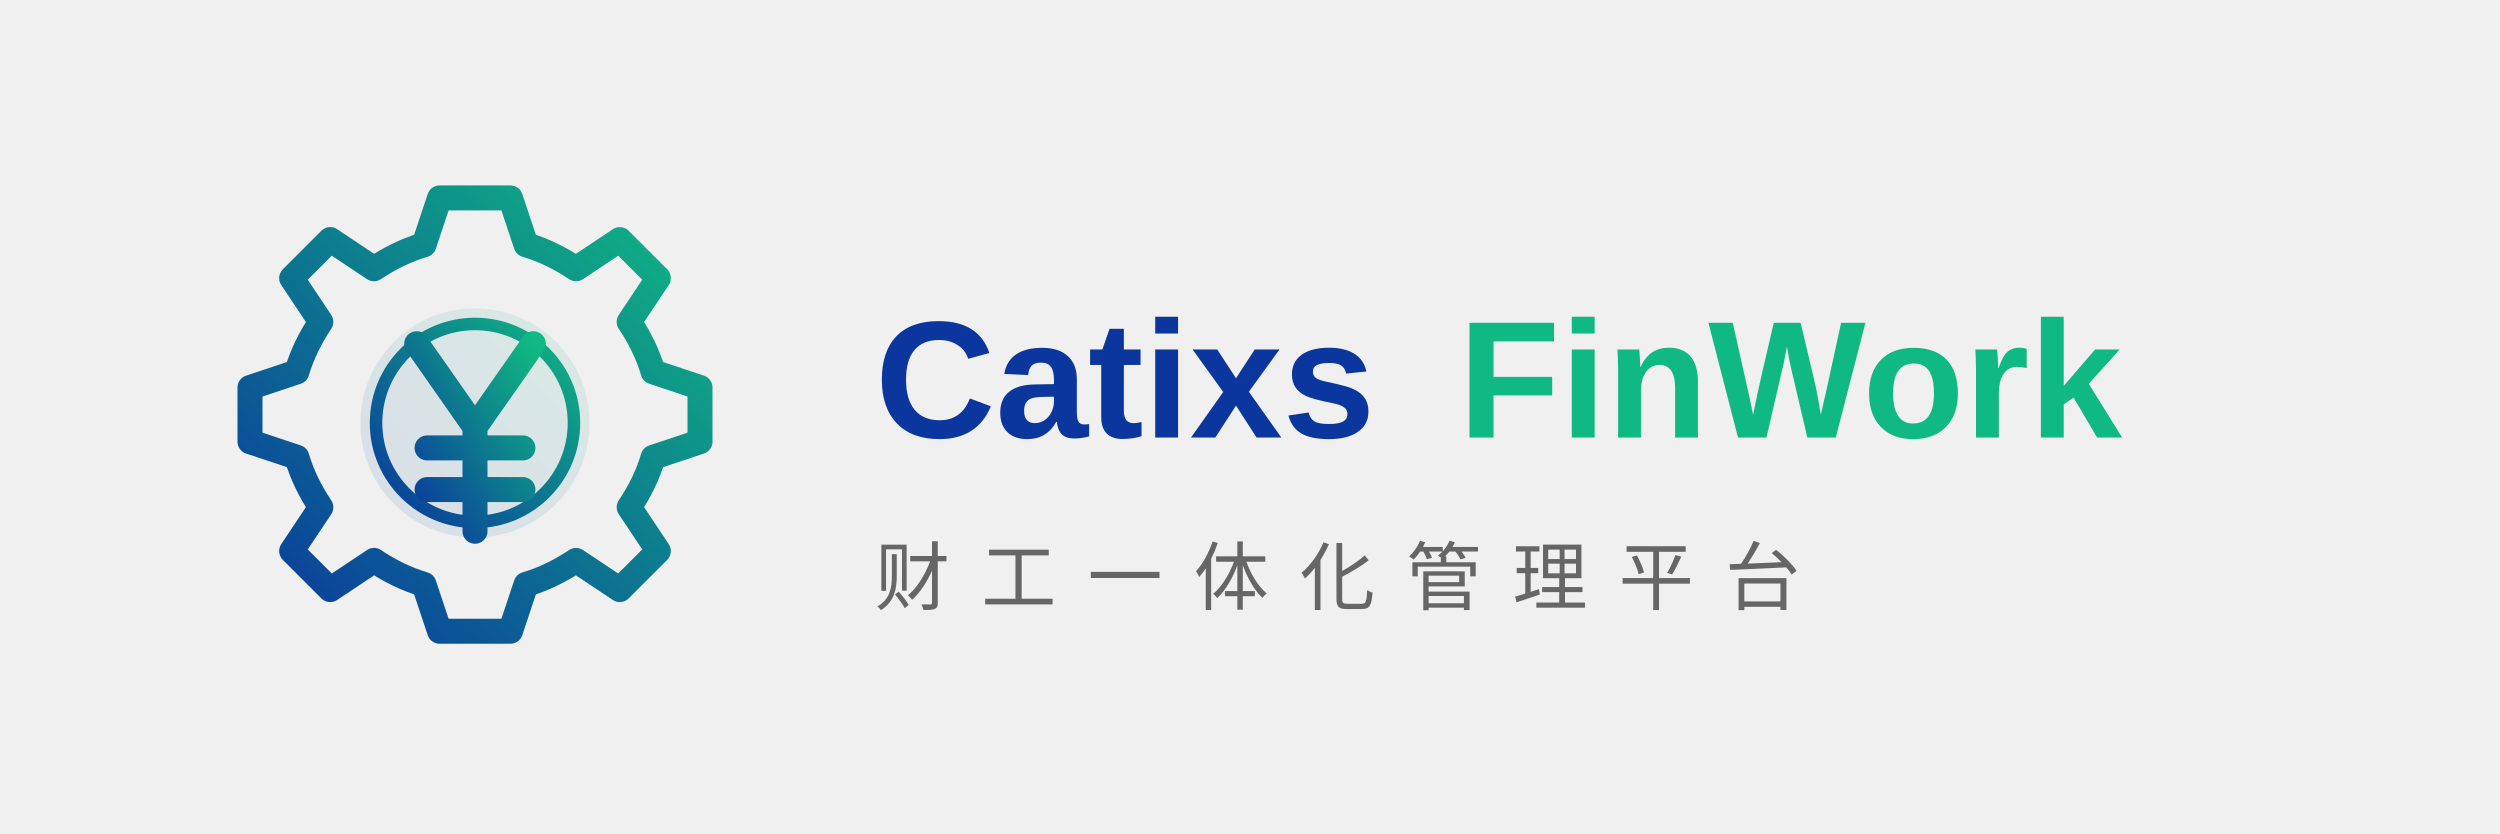
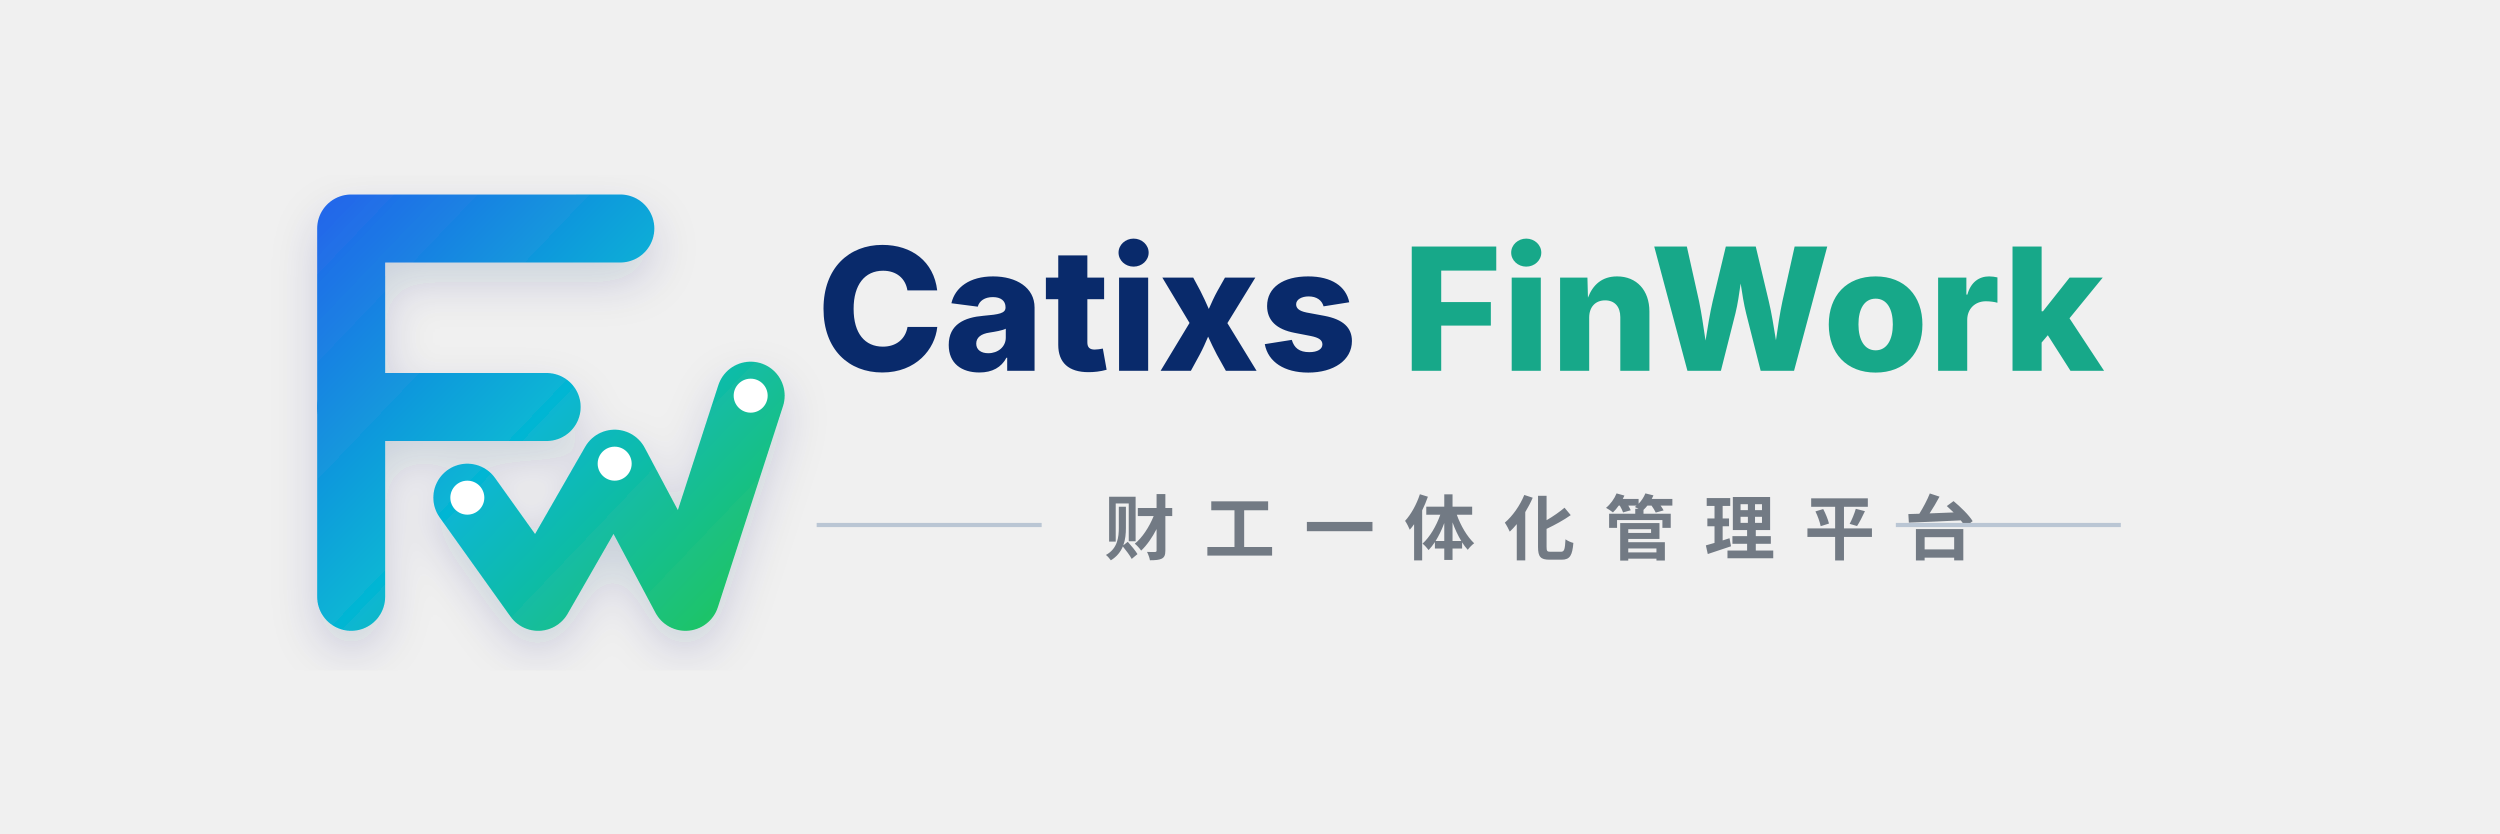
- <svg xmlns="http://www.w3.org/2000/svg" viewBox="0 0 1200 400">
+ <svg xmlns="http://www.w3.org/2000/svg" viewBox="0 0 1200 400" role="img" aria-label="Catixs FinWork 财工一体化管理平台">
  <defs>
-     <linearGradient id="brandGradBG" x1="0%" y1="100%" x2="100%" y2="0%">
-       <stop offset="0%" style="stop-color:#0A369D;stop-opacity:1" />
-       <stop offset="100%" style="stop-color:#10B981;stop-opacity:1" />
+     <linearGradient id="fw-grad" x1="112" y1="108" x2="420" y2="402" gradientUnits="userSpaceOnUse">
+       <stop offset="0" stop-color="#2563EB" />
+       <stop offset=".52" stop-color="#06B6D4" />
+       <stop offset="1" stop-color="#22C55E" />
    </linearGradient>
+     <filter id="fw-shadow" x="-20%" y="-20%" width="140%" height="140%">
+       <feDropShadow dx="0" dy="14" stdDeviation="16" flood-color="#092A6B" flood-opacity=".16" />
+     </filter>
  </defs>
-   <g transform="translate(100, 75) scale(0.5)">
-     <path d="M256 40 L 290 40 L 305 85 C 322 90, 338 98, 353 108 L 395 80 L 432 117 L 404 159 C 414 174, 422 190, 427 207 L 472 222 L 472 274 L 427 289 C 422 306, 414 322, 404 337 L 432 379 L 395 416 L 353 388 C 338 398, 322 406, 305 411 L 290 456 L 222 456 L 207 411 C 190 406, 174 398, 159 388 L 117 416 L 80 379 L 108 337 C 98 322, 90 306, 85 289 L 40 274 L 40 222 L 85 207 C 90 190, 98 174, 108 159 L 80 117 L 117 80 L 159 108 C 174 98, 190 90, 207 85 L 222 40 Z" fill="none" stroke="url(#brandGradBG)" stroke-width="24" stroke-linejoin="round" />
-     <circle cx="256" cy="256" r="110" fill="url(#brandGradBG)" opacity="0.1" />
-     <circle cx="256" cy="256" r="95" fill="none" stroke="url(#brandGradBG)" stroke-width="12" />
-     <path d="M200 180 L 256 260 L 312 180 M210 280 L 302 280 M210 320 L 302 320 M256 260 L 256 360" fill="none" stroke="url(#brandGradBG)" stroke-width="24" stroke-linecap="round" stroke-linejoin="round" />
+   <g transform="translate(72 24) scale(.68)" filter="url(#fw-shadow)">
+     <g fill="none" stroke="url(#fw-grad)" stroke-width="48" stroke-linecap="round" stroke-linejoin="round">
+       <path d="M142 386V126h190" />
+       <path d="M142 252h138" />
+       <path d="M224 316l50 70 54-94 50 94 46-142" />
+     </g>
+     <circle cx="224" cy="316" r="12" fill="#FFFFFF" />
+     <circle cx="328" cy="292" r="12" fill="#FFFFFF" />
+     <circle cx="424" cy="244" r="12" fill="#FFFFFF" />
  </g>
-   <text x="420" y="210" font-family="Arial, sans-serif" font-weight="bold" font-size="80" fill="#0A369D">Catixs</text>
-   <text x="700" y="210" font-family="Arial, sans-serif" font-weight="bold" font-size="80" fill="#10B981">FinWork</text>
-   <text x="420" y="290" font-family="Arial, sans-serif" font-weight="medium" font-size="36" fill="#666" letter-spacing="15">财工一体化管理平台</text>
+   <text x="392" y="178" font-family="Inter, Arial, sans-serif" font-weight="800" font-size="82" fill="#092A6B">Catixs</text>
+   <text x="673" y="178" font-family="Inter, Arial, sans-serif" font-weight="800" font-size="82" fill="#17A889">FinWork</text>
+   <line x1="392" y1="252" x2="500" y2="252" stroke="#BAC6D4" stroke-width="2" />
+   <text x="530" y="266" font-family="'Microsoft YaHei', 'PingFang SC', Arial, sans-serif" font-weight="600" font-size="34" fill="#727A84" letter-spacing="14">财工一体化管理平台</text>
+   <line x1="910" y1="252" x2="1018" y2="252" stroke="#BAC6D4" stroke-width="2" />
</svg>
